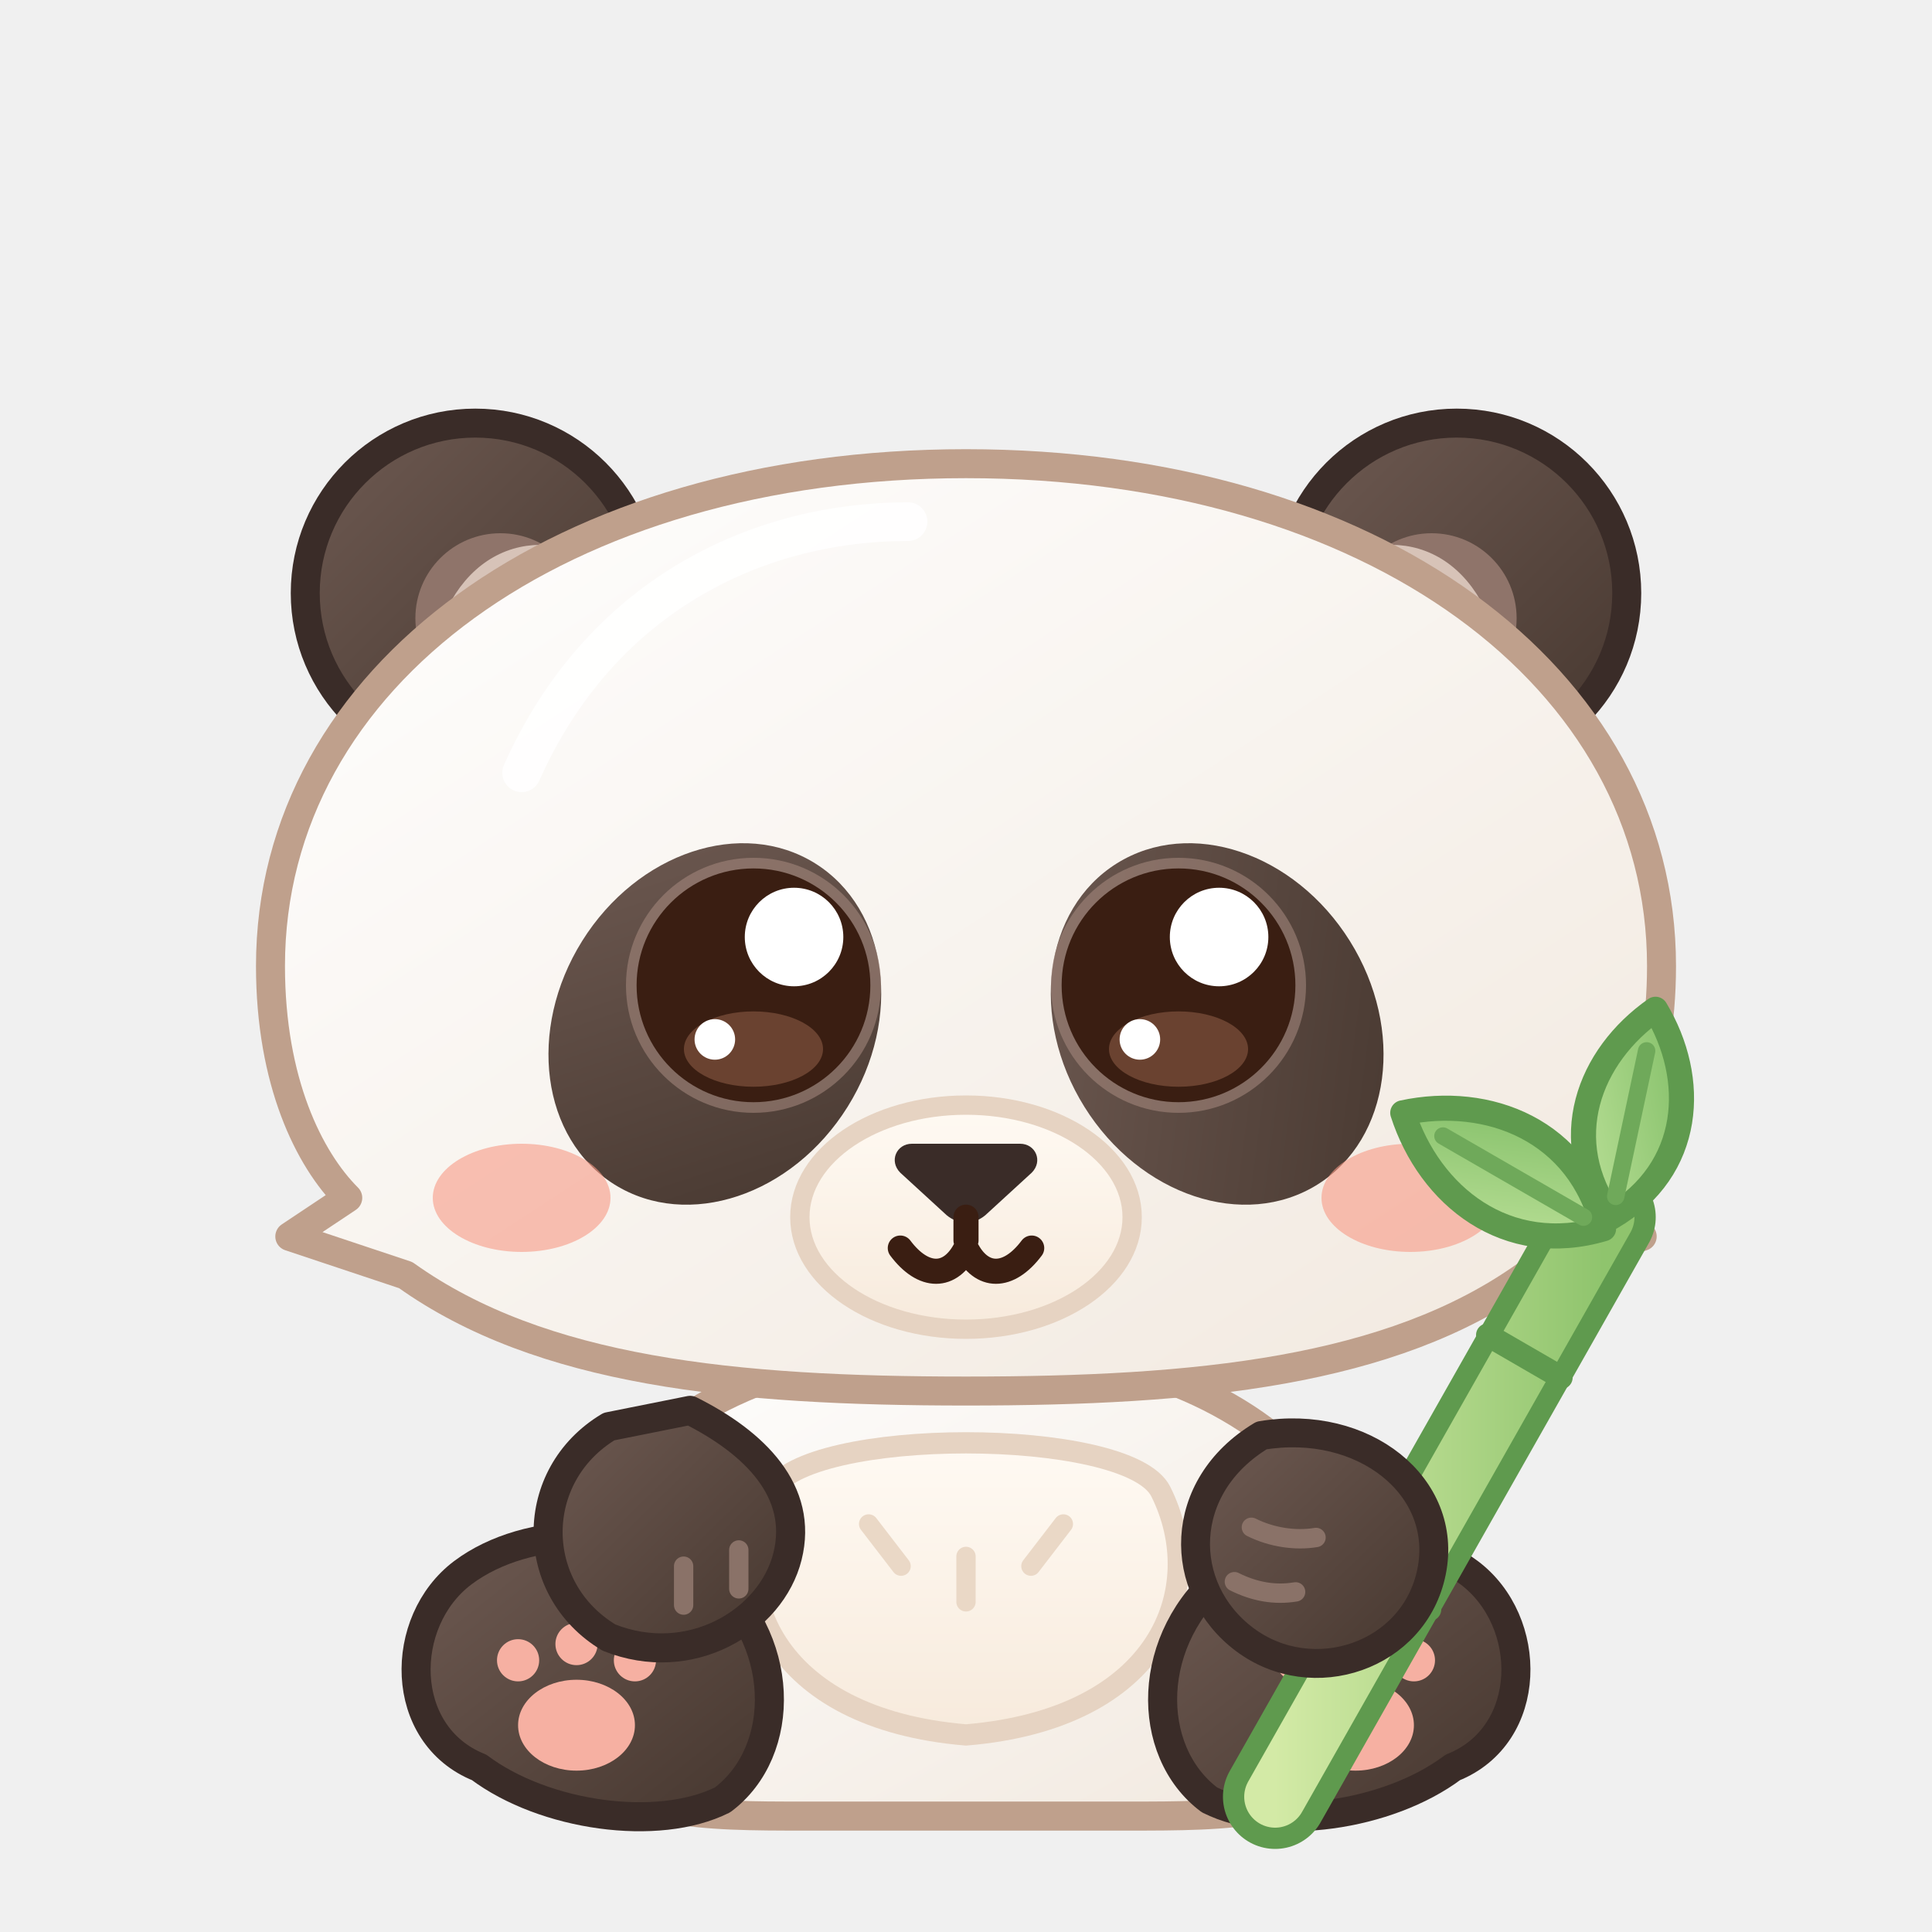
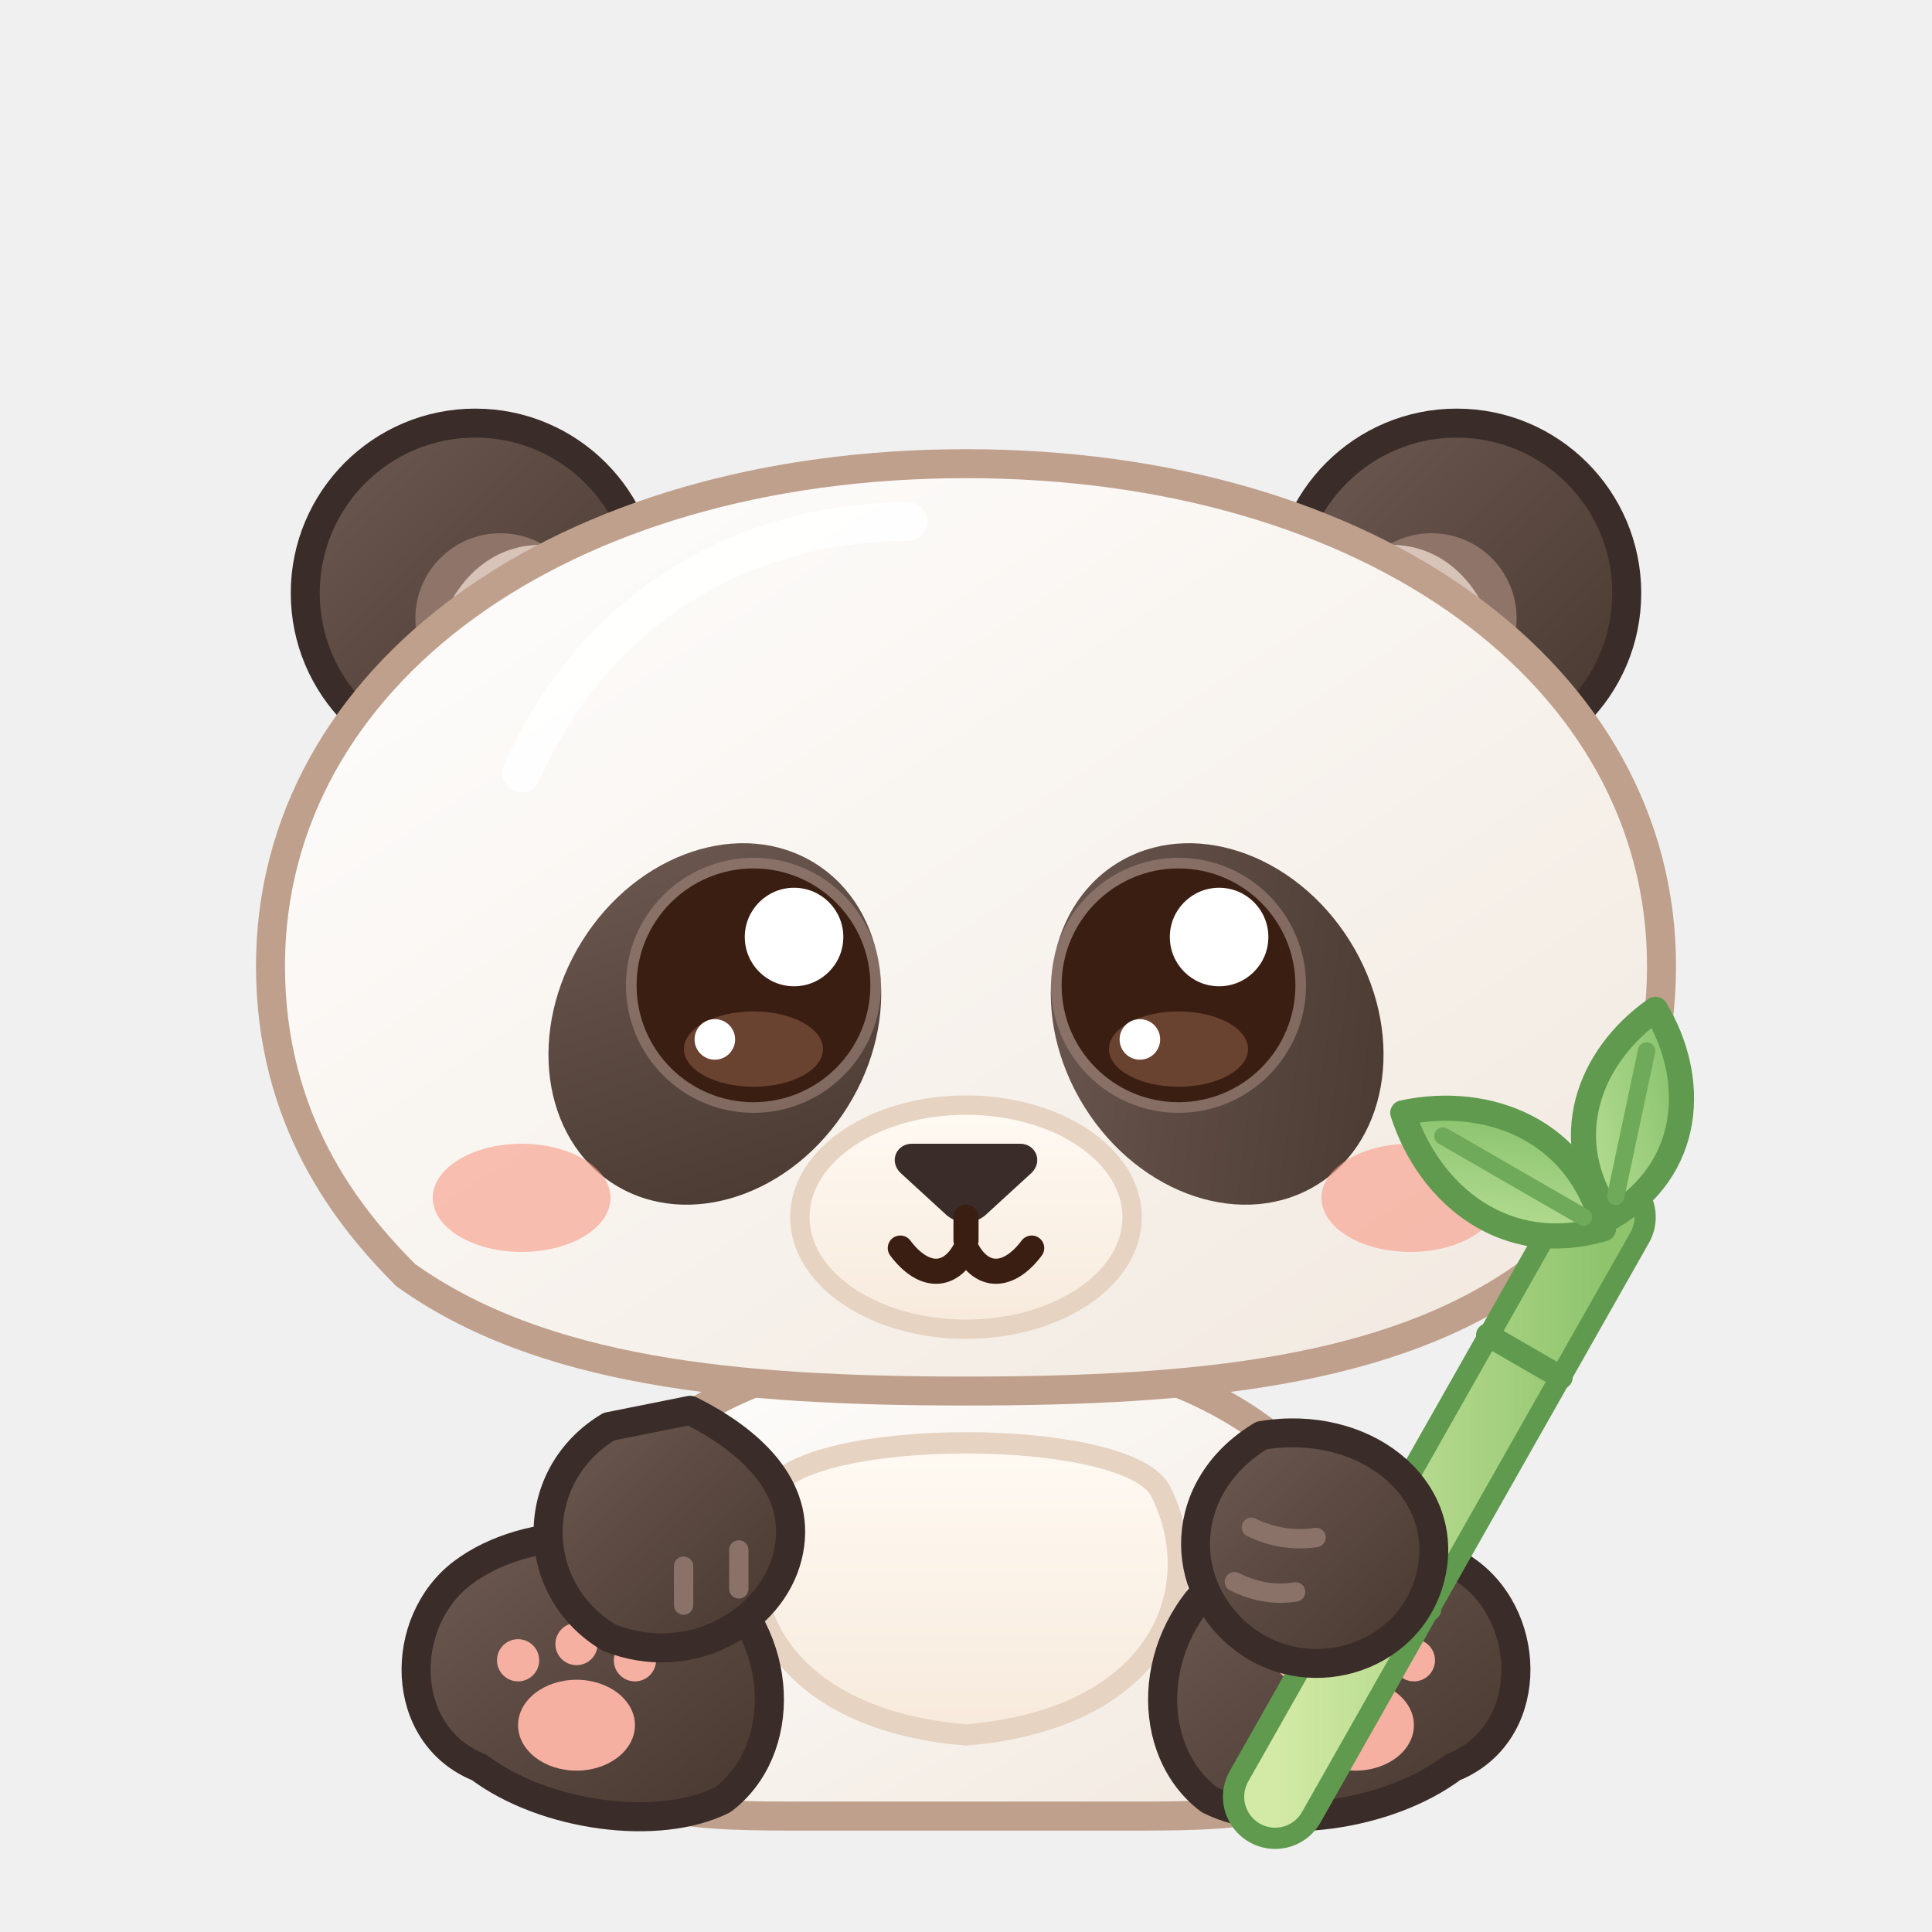
<svg xmlns="http://www.w3.org/2000/svg" viewBox="0 0 100 100" width="480" height="480">
  <defs>
    <linearGradient id="bamboo-f2-fur" x1="0" y1="0" x2="1" y2="1">
      <stop offset="0" stop-color="#ffffff" />
      <stop offset="1" stop-color="#f1e8de" />
    </linearGradient>
    <linearGradient id="bamboo-f2-dark" x1="0" y1="0" x2="1" y2="1">
      <stop offset="0" stop-color="#6e5a52" />
      <stop offset="1" stop-color="#46372f" />
    </linearGradient>
    <linearGradient id="bamboo-f2-cream" x1="0" y1="0" x2="0" y2="1">
      <stop offset="0" stop-color="#fffaf3" />
      <stop offset="1" stop-color="#f7eadc" />
    </linearGradient>
    <linearGradient id="bamboo-f2-leaf" x1="0" y1="0" x2="1" y2="1">
      <stop offset="0" stop-color="#bfe39b" />
      <stop offset="1" stop-color="#7dbb63" />
    </linearGradient>
    <linearGradient id="bamboo-f2-stalk" x1="0" y1="0" x2="1" y2="0">
      <stop offset="0" stop-color="#d3eaa6" />
      <stop offset="1" stop-color="#8fc46d" />
    </linearGradient>
    <linearGradient id="bamboo-f2-gold" x1="0" y1="0" x2="1" y2="1">
      <stop offset="0" stop-color="#f8d978" />
      <stop offset="1" stop-color="#dfa53a" />
    </linearGradient>
    <linearGradient id="bamboo-f2-gleaf" x1="0" y1="0" x2="1" y2="1">
      <stop offset="0" stop-color="#fbe9a0" />
      <stop offset="1" stop-color="#e3ad3f" />
    </linearGradient>
  </defs>
  <g stroke-linejoin="round" stroke-linecap="round">
    <g transform="translate(50.00 94.00) scale(0.84 0.84) translate(-50 -94)">
      <path d="M26 90C21 77 31 65 50 65 69 65 79 77 74 90 72 94 66 94 60 94H40C34 94 28 94 26 90Z" fill="url(#bamboo-f2-fur)" stroke="#bfa08c" stroke-width="1.79" />
      <path d="M38 74C40 70 60 70 62 74 65 80 62 88 50 89 38 88 35 80 38 74Z" fill="url(#bamboo-f2-cream)" stroke="#e6d3c2" stroke-width="1.31" />
-       <path d="M44 76l2 2.6M56 76l-2 2.6M50 78v2.8" stroke="#ead8c6" stroke-width="1.19" />
      <path d="M20 91C15 89 15 82 19 79 23 76 30 76 34 79 39 83 39 90 35 93 31 95 24 94 20 91Z" fill="url(#bamboo-f2-dark)" stroke="#3a2c28" stroke-width="1.79" />
      <path d="M80 91C85 89 85 82 81 79 77 76 70 76 66 79 61 83 61 90 65 93 69 95 76 94 80 91Z" fill="url(#bamboo-f2-dark)" stroke="#3a2c28" stroke-width="1.79" />
      <ellipse cx="26" cy="88.4" rx="3.6" ry="2.8" fill="#f6b0a2" />
      <circle cx="22.4" cy="84.4" r="1.3" fill="#f6b0a2" />
      <circle cx="26" cy="83.4" r="1.3" fill="#f6b0a2" />
      <circle cx="29.6" cy="84.4" r="1.3" fill="#f6b0a2" />
      <ellipse cx="74" cy="88.4" rx="3.6" ry="2.8" fill="#f6b0a2" />
      <circle cx="70.4" cy="84.4" r="1.3" fill="#f6b0a2" />
      <circle cx="74" cy="83.4" r="1.3" fill="#f6b0a2" />
      <circle cx="77.6" cy="84.4" r="1.3" fill="#f6b0a2" />
      <path d="M28 70C23 73 23 80 28 83 33 85 38 82 39 78 40 74 37 71 33 69Z" fill="url(#bamboo-f2-dark)" stroke="#3a2c28" stroke-width="1.79" />
      <path d="M32.6 78.6v2.4M36 77.6v2.4" stroke="#8a7268" stroke-width="1.19" />
    </g>
    <circle cx="24.6" cy="30.7" r="8.8" fill="url(#bamboo-f2-dark)" stroke="#3a2c28" stroke-width="1.5" />
    <circle cx="25.9" cy="32.0" r="4.4" fill="#8f746a" />
    <path d="M23.6 31.7c1 -2 2.6 -3 4.4 -3" stroke="#d7c3b8" stroke-width="1" fill="none" />
    <circle cx="75.4" cy="30.7" r="8.8" fill="url(#bamboo-f2-dark)" stroke="#3a2c28" stroke-width="1.5" />
    <circle cx="74.1" cy="32.0" r="4.4" fill="#8f746a" />
    <path d="M76.4 31.7c-1 -2 -2.6 -3 -4.4 -3" stroke="#d7c3b8" stroke-width="1" fill="none" />
-     <path d="M50 24C71 24 86 35 86 50 86 56 84 60 82 62L85 64 79 66C72 71 62 72 50 72S28 71 21 66L15 64 18 62C16 60 14 56 14 50 14 35 29 24 50 24Z" fill="url(#bamboo-f2-fur)" stroke="#bfa08c" stroke-width="1.5" />
+     <path d="M50 24C71 24 86 35 86 50 86 58 82 63 79 66C72 71 62 72 50 72S28 71 21 66C18 63 14 58 14 50 14 35 29 24 50 24Z" fill="url(#bamboo-f2-fur)" stroke="#bfa08c" stroke-width="1.5" />
    <ellipse cx="37" cy="53" rx="8.1" ry="9.8" transform="rotate(32 37 53)" fill="url(#bamboo-f2-dark)" />
    <ellipse cx="63" cy="53" rx="8.1" ry="9.8" transform="rotate(-32 63 53)" fill="url(#bamboo-f2-dark)" />
    <ellipse cx="50" cy="63" rx="8.6" ry="5.8" fill="url(#bamboo-f2-cream)" stroke="#e6d3c2" stroke-width="1" />
    <path d="M27 40c4-9 12-13 20-13" stroke="#fff" stroke-width="2" fill="none" opacity=".9" />
    <circle cx="39" cy="51" r="6.6" fill="#a88b80" opacity=".55" />
    <circle cx="61" cy="51" r="6.6" fill="#a88b80" opacity=".55" />
    <circle cx="39" cy="51" r="6.05" fill="#3a1e12" />
    <ellipse cx="39" cy="54.3" rx="3.6" ry="1.95" fill="#8a5a44" opacity=".6" />
    <circle cx="41.1" cy="48.5" r="2.55" fill="#fff" />
    <circle cx="37" cy="53.8" r="1.05" fill="#fff" />
    <circle cx="61" cy="51" r="6.05" fill="#3a1e12" />
    <ellipse cx="61" cy="54.3" rx="3.6" ry="1.95" fill="#8a5a44" opacity=".6" />
    <circle cx="63.1" cy="48.5" r="2.55" fill="#fff" />
    <circle cx="59" cy="53.8" r="1.05" fill="#fff" />
    <ellipse cx="27" cy="62" rx="4.6" ry="2.8" fill="#f79a86" opacity=".6" />
    <ellipse cx="73" cy="62" rx="4.6" ry="2.8" fill="#f79a86" opacity=".6" />
    <path d="M47.2 59.2h5.6c.8 0 1.2.9.6 1.5l-2.4 2.2c-.6.5-1.4.5-2 0l-2.4-2.2c-.6-.6-.2-1.5.6-1.5Z" fill="#3a2c28" />
    <path d="M50 63v1.2M46.6 64.6c1.2 1.6 2.6 1.6 3.4 0 .8 1.6 2.2 1.6 3.4 0" stroke="#3a1e12" stroke-width="1.3" fill="none" />
    <path d="M66 93L83 63" stroke="#5f9a4e" stroke-width="5.4" />
    <path d="M66 93L83 63" stroke="url(#bamboo-f2-stalk)" stroke-width="3.2" />
    <path d="M70.2 81.1L74.0 83.3" stroke="#5f9a4e" stroke-width="1.2" />
    <path d="M77.0 69.1L80.8 71.3" stroke="#5f9a4e" stroke-width="1.2" />
    <path transform="translate(83 63.6) rotate(-150)" d="M0 0C3.60 -3.80 8.64 -3.04 12 0C8.64 3.04 3.60 3.80 0 0Z" fill="url(#bamboo-f2-leaf)" stroke="#5f9a4e" stroke-width="1.3" />
    <path transform="translate(83 63.6) rotate(-150)" d="M1.20 0L9.60 0" stroke="#6fa95a" stroke-width=".9" fill="none" />
    <path transform="translate(83.4 63) rotate(-78)" d="M0 0C3.30 -3.60 7.92 -2.88 11 0C7.92 2.88 3.30 3.60 0 0Z" fill="url(#bamboo-f2-leaf)" stroke="#5f9a4e" stroke-width="1.3" />
    <path transform="translate(83.4 63) rotate(-78)" d="M1.10 0L8.80 0" stroke="#6fa95a" stroke-width=".9" fill="none" />
    <g transform="translate(67.50 80.90) scale(0.88 0.88) translate(-68.5 -79.5)">
      <path d="M66 72C72 71 77 75 76 80 75 85 69 87 65 84 61 81 61 75 66 72Z" fill="url(#bamboo-f2-dark)" stroke="#3a2c28" stroke-width="1.70" />
      <path d="M64.4 80.6c1.2.6 2.4.8 3.6.6M65.4 77.4c1.2.6 2.6.8 3.8.6" stroke="#8a7268" stroke-width="1.14" />
    </g>
  </g>
</svg>
